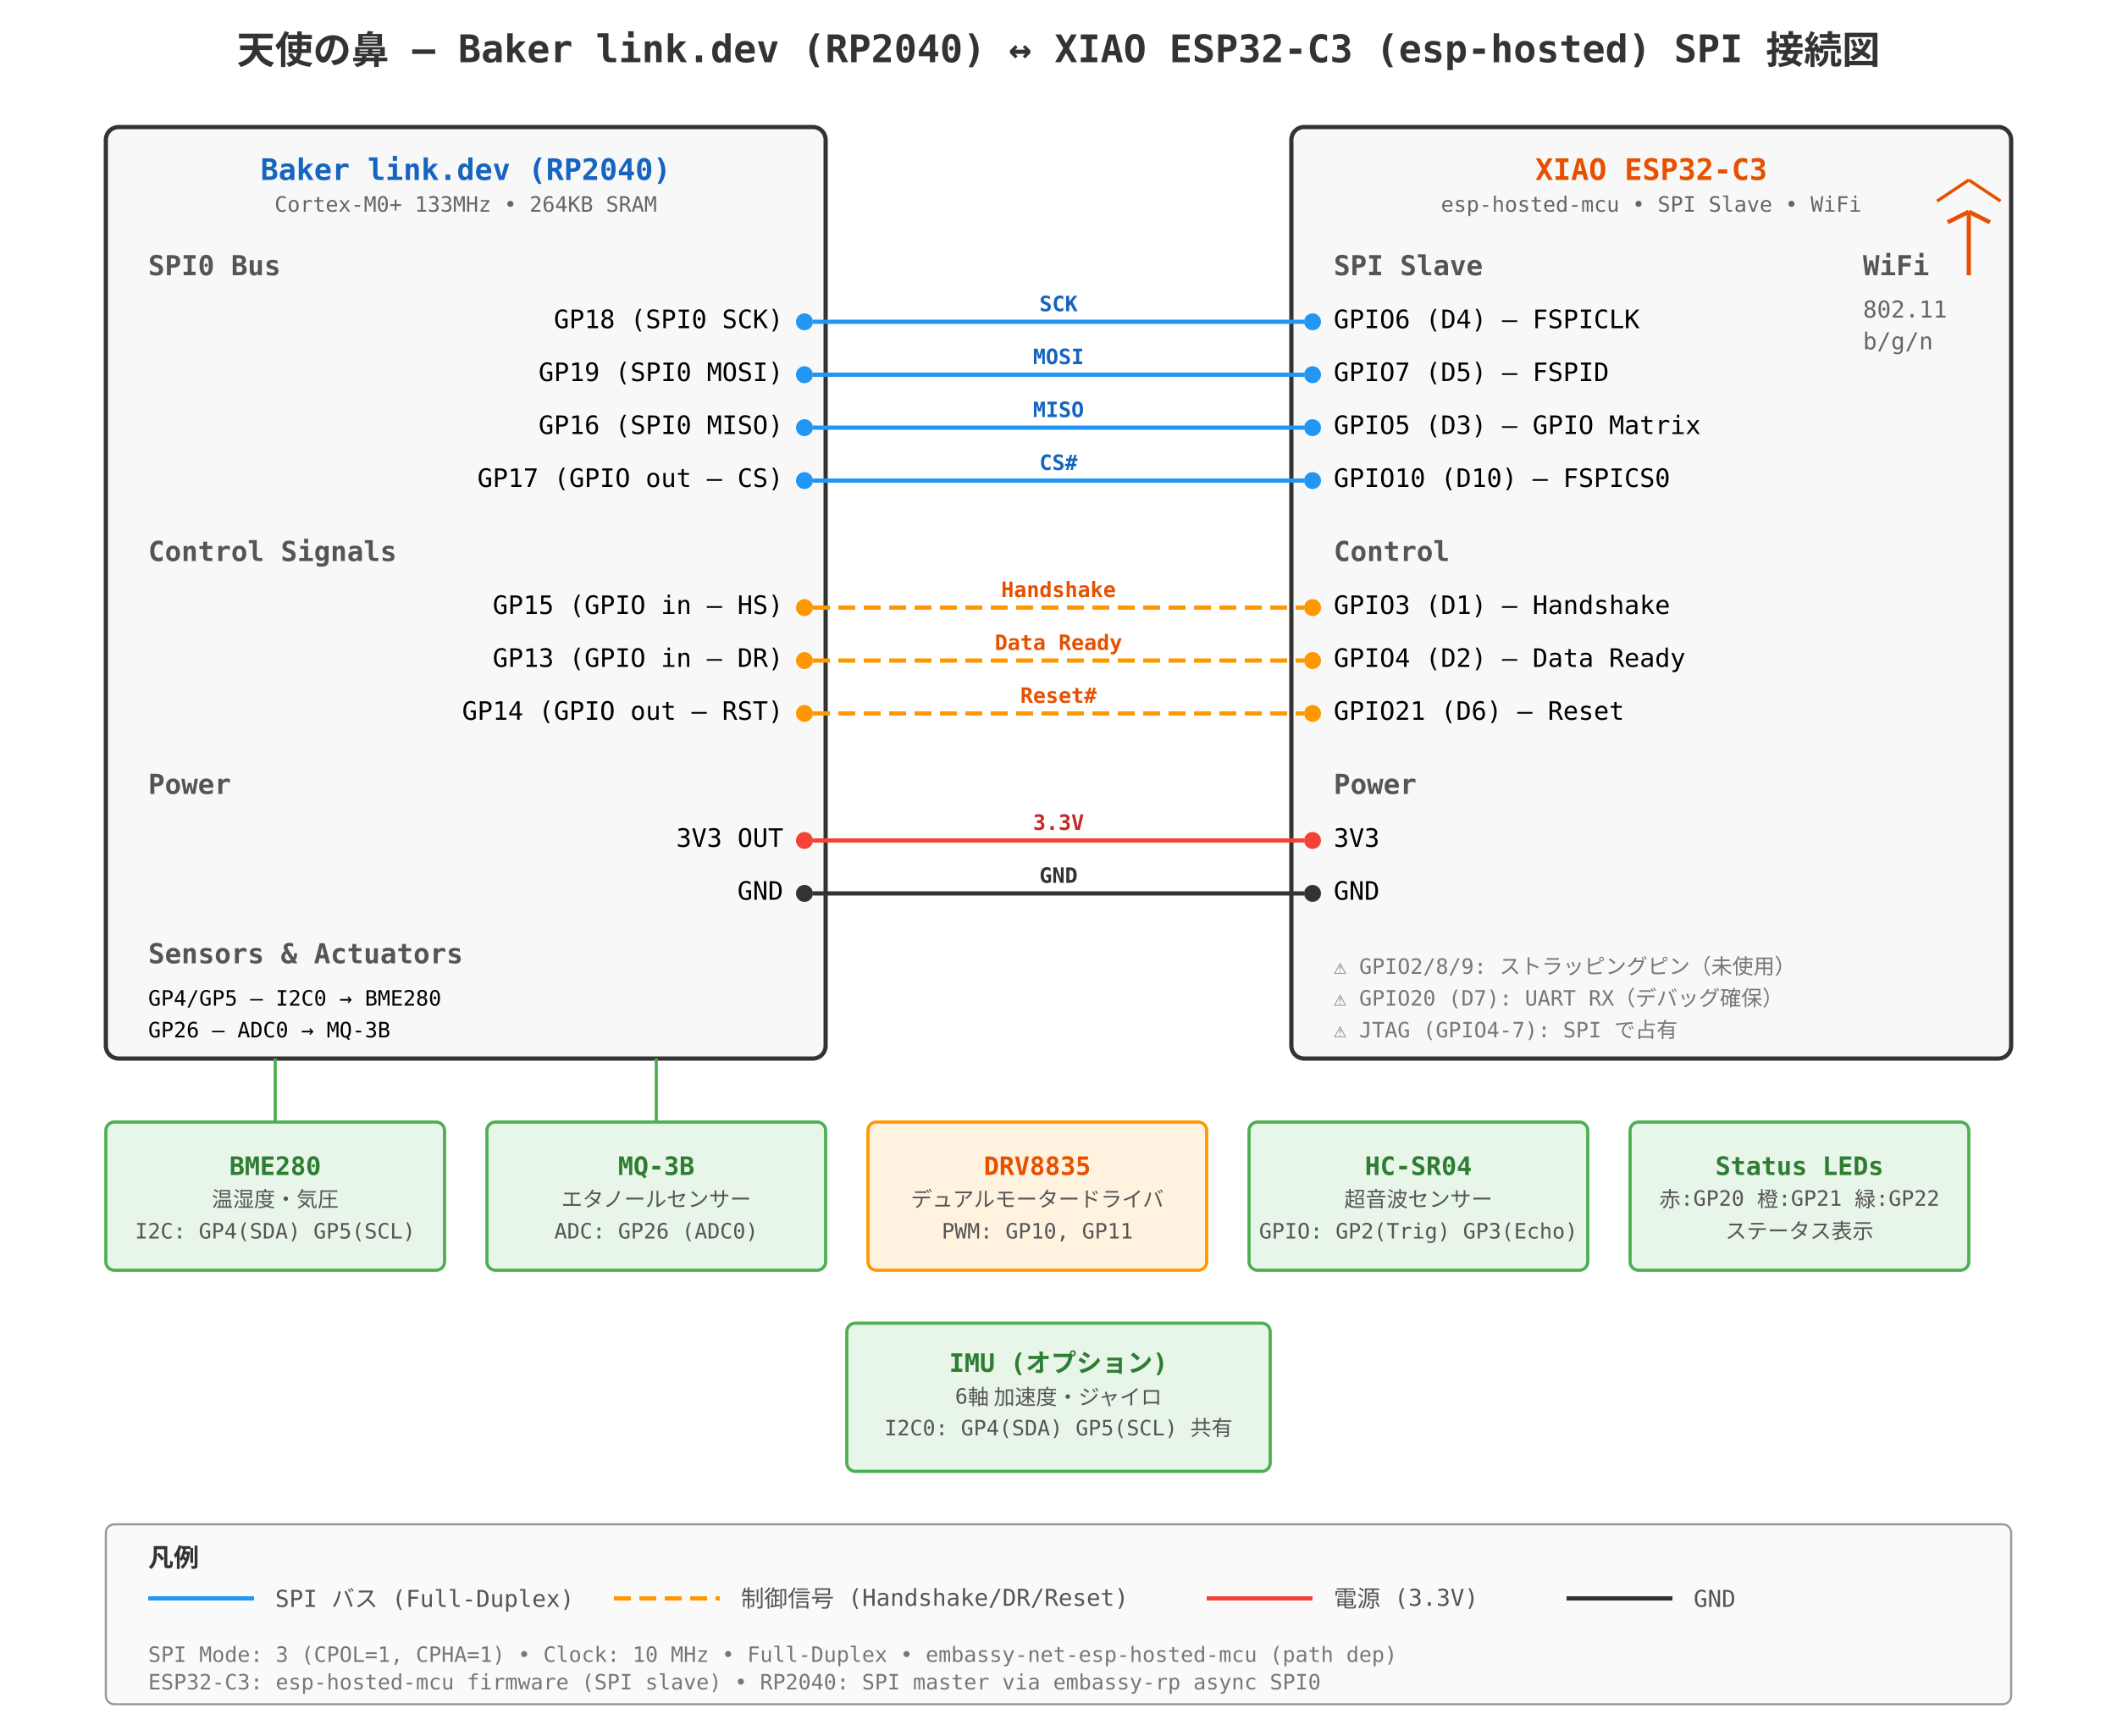
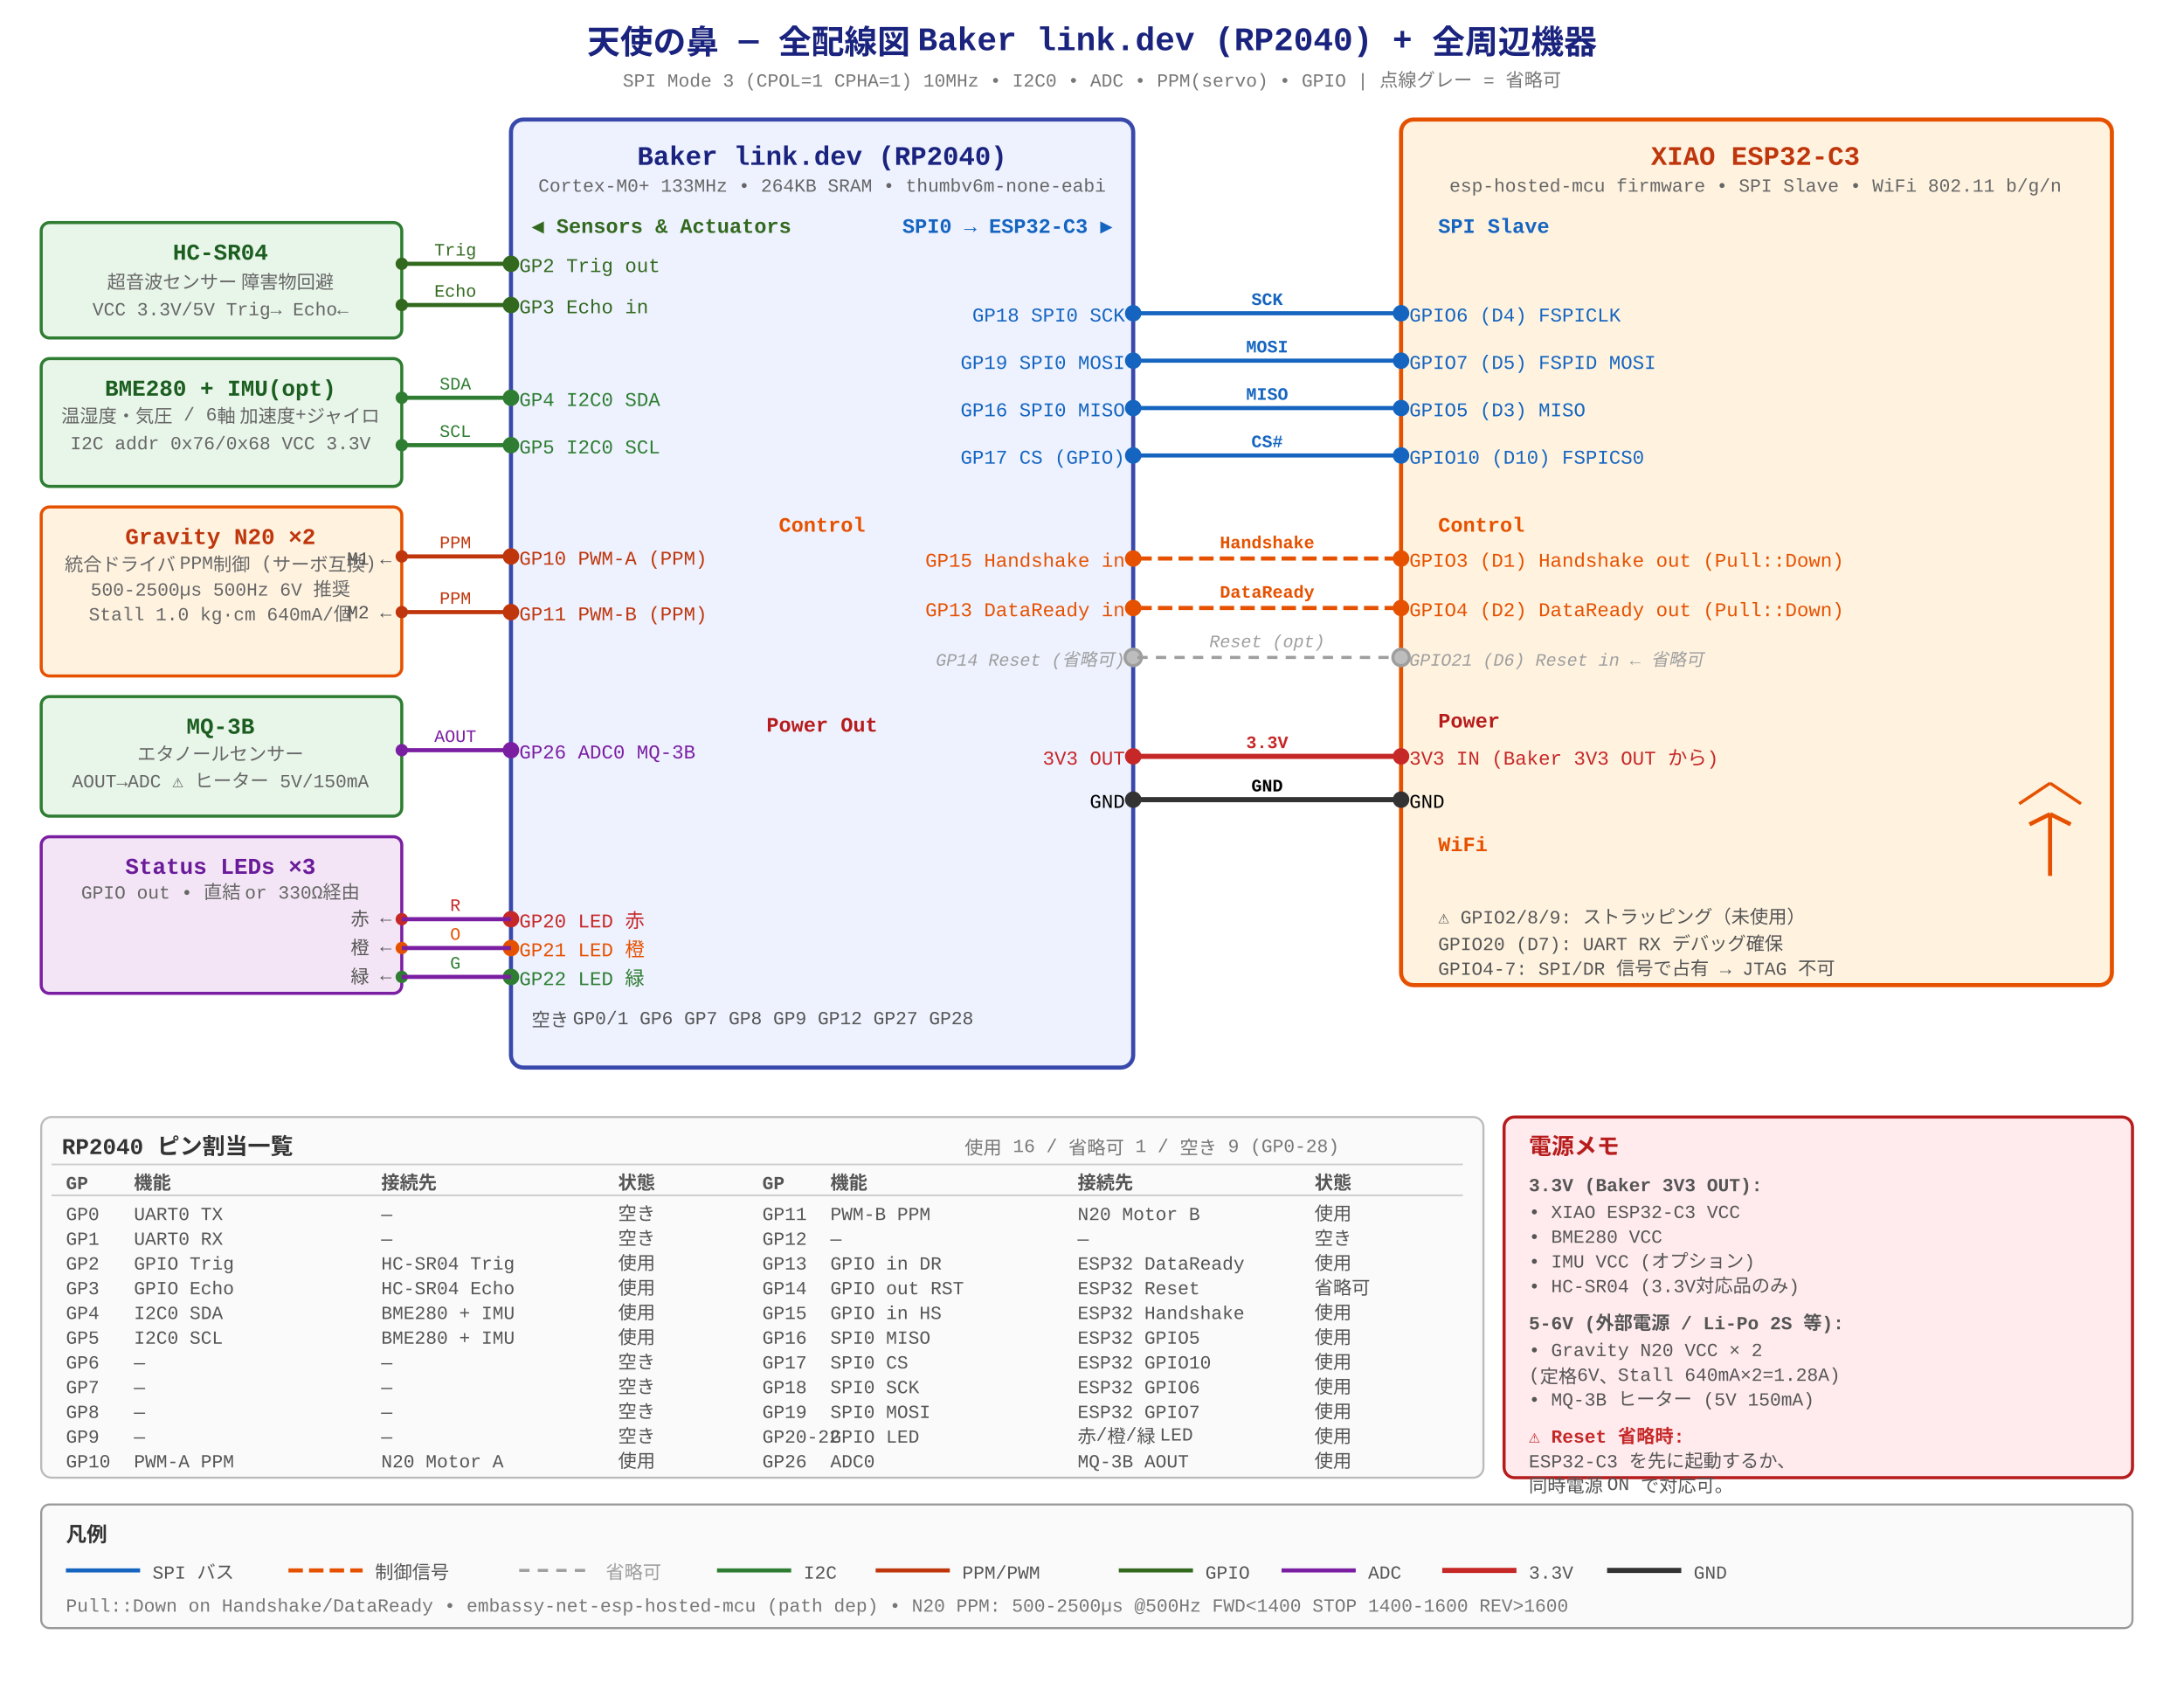
- <svg xmlns="http://www.w3.org/2000/svg" viewBox="0 0 1000 820" font-family="monospace" font-size="12">
+ <svg xmlns="http://www.w3.org/2000/svg" viewBox="0 0 1060 820" font-family="'Courier New', monospace" font-size="11">
  <defs>
-     <marker id="arrowhead" markerWidth="8" markerHeight="6" refX="8" refY="3" orient="auto">
-       <polygon points="0 0, 8 3, 0 6" fill="#333" />
-     </marker>
    <style>
-       .chip-box { fill: #f8f8f8; stroke: #333; stroke-width: 2; rx: 6; }
-       .chip-label { font-size: 14px; font-weight: bold; text-anchor: middle; }
-       .pin-label { font-size: 11px; }
-       .pin-left { text-anchor: end; }
-       .pin-right { text-anchor: start; }
-       .signal-line { stroke-width: 2; fill: none; }
-       .spi-line { stroke: #2196F3; }
-       .ctrl-line { stroke: #FF9800; }
-       .power-line { stroke: #F44336; }
-       .gnd-line { stroke: #333; }
-       .sensor-box { fill: #E8F5E9; stroke: #4CAF50; stroke-width: 1.5; rx: 4; }
-       .motor-box { fill: #FFF3E0; stroke: #FF9800; stroke-width: 1.5; rx: 4; }
-       .legend-box { fill: #FAFAFA; stroke: #999; stroke-width: 1; rx: 4; }
-       .section-title { font-size: 13px; font-weight: bold; fill: #555; }
-       .note-text { font-size: 10px; fill: #777; }
+       .rp-box  { fill:#EEF2FF; stroke:#3949AB; stroke-width:2; }
+       .esp-box { fill:#FFF3E0; stroke:#E65100; stroke-width:2; }
+       .sen-box { fill:#E8F5E9; stroke:#2E7D32; stroke-width:1.5; }
+       .mot-box { fill:#FFF3E0; stroke:#E65100; stroke-width:1.5; }
+       .led-box { fill:#F3E5F5; stroke:#7B1FA2; stroke-width:1.5; }
+       .leg-box { fill:#FAFAFA; stroke:#999;    stroke-width:1; }
+       .tbl-box { fill:#FAFAFA; stroke:#BBB;    stroke-width:1; }
+       .pwr-box { fill:#FFEBEE; stroke:#B71C1C; stroke-width:1.5; }
+ 
+       .spi-line  { stroke:#1565C0; stroke-width:2;   fill:none; }
+       .ctrl-line { stroke:#E65100; stroke-width:2;   fill:none; stroke-dasharray:7,3; }
+       .opt-line  { stroke:#9E9E9E; stroke-width:1.5; fill:none; stroke-dasharray:5,4; }
+       .i2c-line  { stroke:#2E7D32; stroke-width:2;   fill:none; }
+       .adc-line  { stroke:#7B1FA2; stroke-width:2;   fill:none; }
+       .pwm-line  { stroke:#BF360C; stroke-width:2;   fill:none; }
+       .gpio-line { stroke:#33691E; stroke-width:2;   fill:none; }
+       .led-line  { stroke:#7B1FA2; stroke-width:2;   fill:none; }
+       .pwr-line  { stroke:#C62828; stroke-width:2.5; fill:none; }
+       .gnd-line  { stroke:#333;   stroke-width:2.5;  fill:none; }
+ 
+       .chip-lbl { font-size:13px; font-weight:bold; text-anchor:middle; }
+       .sub-lbl  { font-size:9px;  text-anchor:middle; fill:#666; }
+       .sec-lbl  { font-size:10px; font-weight:bold; }
+       .pin-r    { font-size:9.5px; text-anchor:end; }
+       .pin-l    { font-size:9.5px; text-anchor:start; }
+       .sig-lbl  { font-size:8.5px; text-anchor:middle; }
+       .opt-lbl  { fill:#9E9E9E; font-size:8.5px; font-style:italic; }
+       .note     { fill:#555; font-size:9px; }
+       .warn-lbl { fill:#C62828; font-size:9px; font-weight:bold; }
    </style>
  </defs>
-   <text x="500" y="30" text-anchor="middle" font-size="18" font-weight="bold" fill="#333">
-     天使の鼻 — Baker link.dev (RP2040) ↔ XIAO ESP32-C3 (esp-hosted) SPI 接続図
+   <text x="530" y="26" text-anchor="middle" font-size="16" font-weight="bold" fill="#1A237E">
+     天使の鼻 — 全配線図  Baker link.dev (RP2040) + 全周辺機器
  </text>
-   <rect class="chip-box" x="50" y="60" width="340" height="440" />
-   <text class="chip-label" x="220" y="85" fill="#1565C0">Baker link.dev (RP2040)</text>
-   <text x="220" y="100" text-anchor="middle" font-size="10" fill="#666">Cortex-M0+ 133MHz • 264KB SRAM</text>
-   <text class="section-title" x="70" y="130">SPI0 Bus</text>
-   <text class="pin-left" x="370" y="155">GP18 (SPI0 SCK)</text>
-   <circle cx="380" cy="152" r="4" fill="#2196F3" />
-   <text class="pin-left" x="370" y="180">GP19 (SPI0 MOSI)</text>
-   <circle cx="380" cy="177" r="4" fill="#2196F3" />
-   <text class="pin-left" x="370" y="205">GP16 (SPI0 MISO)</text>
-   <circle cx="380" cy="202" r="4" fill="#2196F3" />
-   <text class="pin-left" x="370" y="230">GP17 (GPIO out — CS)</text>
-   <circle cx="380" cy="227" r="4" fill="#2196F3" />
-   <text class="section-title" x="70" y="265">Control Signals</text>
-   <text class="pin-left" x="370" y="290">GP15 (GPIO in — HS)</text>
-   <circle cx="380" cy="287" r="4" fill="#FF9800" />
-   <text class="pin-left" x="370" y="315">GP13 (GPIO in — DR)</text>
-   <circle cx="380" cy="312" r="4" fill="#FF9800" />
-   <text class="pin-left" x="370" y="340">GP14 (GPIO out — RST)</text>
-   <circle cx="380" cy="337" r="4" fill="#FF9800" />
-   <text class="section-title" x="70" y="375">Power</text>
-   <text class="pin-left" x="370" y="400">3V3 OUT</text>
-   <circle cx="380" cy="397" r="4" fill="#F44336" />
-   <text class="pin-left" x="370" y="425">GND</text>
-   <circle cx="380" cy="422" r="4" fill="#333" />
-   <text class="section-title" x="70" y="455">Sensors &amp; Actuators</text>
-   <text class="pin-right" x="70" y="475" font-size="10">GP4/GP5 — I2C0 → BME280</text>
-   <text class="pin-right" x="70" y="490" font-size="10">GP26 — ADC0 → MQ-3B</text>
-   <rect class="chip-box" x="610" y="60" width="340" height="440" />
-   <text class="chip-label" x="780" y="85" fill="#E65100">XIAO ESP32-C3</text>
-   <text x="780" y="100" text-anchor="middle" font-size="10" fill="#666">esp-hosted-mcu • SPI Slave • WiFi</text>
-   <text class="section-title" x="630" y="130">SPI Slave</text>
-   <text class="pin-right" x="630" y="155">GPIO6 (D4) — FSPICLK</text>
-   <circle cx="620" cy="152" r="4" fill="#2196F3" />
-   <text class="pin-right" x="630" y="180">GPIO7 (D5) — FSPID</text>
-   <circle cx="620" cy="177" r="4" fill="#2196F3" />
-   <text class="pin-right" x="630" y="205">GPIO5 (D3) — GPIO Matrix</text>
-   <circle cx="620" cy="202" r="4" fill="#2196F3" />
-   <text class="pin-right" x="630" y="230">GPIO10 (D10) — FSPICS0</text>
-   <circle cx="620" cy="227" r="4" fill="#2196F3" />
-   <text class="section-title" x="630" y="265">Control</text>
-   <text class="pin-right" x="630" y="290">GPIO3 (D1) — Handshake</text>
-   <circle cx="620" cy="287" r="4" fill="#FF9800" />
-   <text class="pin-right" x="630" y="315">GPIO4 (D2) — Data Ready</text>
-   <circle cx="620" cy="312" r="4" fill="#FF9800" />
-   <text class="pin-right" x="630" y="340">GPIO21 (D6) — Reset</text>
-   <circle cx="620" cy="337" r="4" fill="#FF9800" />
-   <text class="section-title" x="630" y="375">Power</text>
-   <text class="pin-right" x="630" y="400">3V3</text>
-   <circle cx="620" cy="397" r="4" fill="#F44336" />
-   <text class="pin-right" x="630" y="425">GND</text>
-   <circle cx="620" cy="422" r="4" fill="#333" />
-   <text class="section-title" x="880" y="130">WiFi</text>
-   <text x="880" y="150" font-size="11" fill="#666">802.11</text>
-   <text x="880" y="165" font-size="11" fill="#666">b/g/n</text>
-   <line x1="930" y1="130" x2="930" y2="100" stroke="#E65100" stroke-width="2" />
-   <line x1="920" y1="105" x2="930" y2="100" stroke="#E65100" stroke-width="2" />
-   <line x1="940" y1="105" x2="930" y2="100" stroke="#E65100" stroke-width="2" />
-   <line x1="915" y1="95" x2="930" y2="85" stroke="#E65100" stroke-width="1.5" />
-   <line x1="945" y1="95" x2="930" y2="85" stroke="#E65100" stroke-width="1.5" />
-   <text class="note-text" x="630" y="460">⚠ GPIO2/8/9: ストラッピングピン（未使用）</text>
-   <text class="note-text" x="630" y="475">⚠ GPIO20 (D7): UART RX（デバッグ確保）</text>
-   <text class="note-text" x="630" y="490">⚠ JTAG (GPIO4-7): SPI で占有</text>
-   <line class="signal-line spi-line" x1="384" y1="152" x2="616" y2="152" />
-   <text x="500" y="147" text-anchor="middle" font-size="10" fill="#1565C0" font-weight="bold">SCK</text>
-   <line class="signal-line spi-line" x1="384" y1="177" x2="616" y2="177" />
-   <text x="500" y="172" text-anchor="middle" font-size="10" fill="#1565C0" font-weight="bold">MOSI</text>
-   <line class="signal-line spi-line" x1="384" y1="202" x2="616" y2="202" />
-   <text x="500" y="197" text-anchor="middle" font-size="10" fill="#1565C0" font-weight="bold">MISO</text>
-   <line class="signal-line spi-line" x1="384" y1="227" x2="616" y2="227" />
-   <text x="500" y="222" text-anchor="middle" font-size="10" fill="#1565C0" font-weight="bold">CS#</text>
-   <line class="signal-line ctrl-line" x1="384" y1="287" x2="616" y2="287" stroke-dasharray="8,4" />
-   <text x="500" y="282" text-anchor="middle" font-size="10" fill="#E65100" font-weight="bold">Handshake</text>
-   <line class="signal-line ctrl-line" x1="384" y1="312" x2="616" y2="312" stroke-dasharray="8,4" />
-   <text x="500" y="307" text-anchor="middle" font-size="10" fill="#E65100" font-weight="bold">Data Ready</text>
-   <line class="signal-line ctrl-line" x1="384" y1="337" x2="616" y2="337" stroke-dasharray="8,4" />
-   <text x="500" y="332" text-anchor="middle" font-size="10" fill="#E65100" font-weight="bold">Reset#</text>
-   <line class="signal-line power-line" x1="384" y1="397" x2="616" y2="397" stroke-width="3" />
-   <text x="500" y="392" text-anchor="middle" font-size="10" fill="#C62828" font-weight="bold">3.3V</text>
-   <line class="signal-line gnd-line" x1="384" y1="422" x2="616" y2="422" stroke-width="3" />
-   <text x="500" y="417" text-anchor="middle" font-size="10" fill="#333" font-weight="bold">GND</text>
-   <rect class="sensor-box" x="50" y="530" width="160" height="70" />
-   <text x="130" y="555" text-anchor="middle" font-size="12" font-weight="bold" fill="#2E7D32">BME280</text>
-   <text x="130" y="570" text-anchor="middle" font-size="10" fill="#555">温湿度・気圧</text>
-   <text x="130" y="585" text-anchor="middle" font-size="10" fill="#555">I2C: GP4(SDA) GP5(SCL)</text>
-   <rect class="sensor-box" x="230" y="530" width="160" height="70" />
-   <text x="310" y="555" text-anchor="middle" font-size="12" font-weight="bold" fill="#2E7D32">MQ-3B</text>
-   <text x="310" y="570" text-anchor="middle" font-size="10" fill="#555">エタノールセンサー</text>
-   <text x="310" y="585" text-anchor="middle" font-size="10" fill="#555">ADC: GP26 (ADC0)</text>
-   <rect class="motor-box" x="410" y="530" width="160" height="70" />
-   <text x="490" y="555" text-anchor="middle" font-size="12" font-weight="bold" fill="#E65100">DRV8835</text>
-   <text x="490" y="570" text-anchor="middle" font-size="10" fill="#555">デュアルモータードライバ</text>
-   <text x="490" y="585" text-anchor="middle" font-size="10" fill="#555">PWM: GP10, GP11</text>
-   <rect class="sensor-box" x="590" y="530" width="160" height="70" />
-   <text x="670" y="555" text-anchor="middle" font-size="12" font-weight="bold" fill="#2E7D32">HC-SR04</text>
-   <text x="670" y="570" text-anchor="middle" font-size="10" fill="#555">超音波センサー</text>
-   <text x="670" y="585" text-anchor="middle" font-size="10" fill="#555">GPIO: GP2(Trig) GP3(Echo)</text>
-   <rect class="sensor-box" x="770" y="530" width="160" height="70" />
-   <text x="850" y="555" text-anchor="middle" font-size="12" font-weight="bold" fill="#2E7D32">Status LEDs</text>
-   <text x="850" y="570" text-anchor="middle" font-size="10" fill="#555">赤:GP20 橙:GP21 緑:GP22</text>
-   <text x="850" y="585" text-anchor="middle" font-size="10" fill="#555">ステータス表示</text>
-   <line x1="130" y1="500" x2="130" y2="530" stroke="#4CAF50" stroke-width="1.5" />
-   <line x1="310" y1="500" x2="310" y2="530" stroke="#4CAF50" stroke-width="1.5" />
-   <rect class="sensor-box" x="400" y="625" width="200" height="70" />
-   <text x="500" y="648" text-anchor="middle" font-size="12" font-weight="bold" fill="#2E7D32">IMU (オプション)</text>
-   <text x="500" y="663" text-anchor="middle" font-size="10" fill="#555">6軸 加速度・ジャイロ</text>
-   <text x="500" y="678" text-anchor="middle" font-size="10" fill="#555">I2C0: GP4(SDA) GP5(SCL) 共有</text>
-   <rect class="legend-box" x="50" y="720" width="900" height="85" />
-   <text x="70" y="740" font-size="12" font-weight="bold" fill="#333">凡例</text>
-   <line x1="70" y1="755" x2="120" y2="755" class="signal-line spi-line" />
-   <text x="130" y="759" font-size="11" fill="#555">SPI バス (Full-Duplex)</text>
-   <line x1="290" y1="755" x2="340" y2="755" class="signal-line ctrl-line" stroke-dasharray="8,4" />
-   <text x="350" y="759" font-size="11" fill="#555">制御信号 (Handshake/DR/Reset)</text>
-   <line x1="570" y1="755" x2="620" y2="755" class="signal-line power-line" stroke-width="3" />
-   <text x="630" y="759" font-size="11" fill="#555">電源 (3.3V)</text>
-   <line x1="740" y1="755" x2="790" y2="755" class="signal-line gnd-line" stroke-width="3" />
-   <text x="800" y="759" font-size="11" fill="#555">GND</text>
-   <text x="70" y="785" font-size="10" fill="#777">
-     SPI Mode: 3 (CPOL=1, CPHA=1) • Clock: 10 MHz • Full-Duplex • embassy-net-esp-hosted-mcu (path dep)
+   <text x="530" y="42" text-anchor="middle" font-size="9" fill="#777">
+     SPI Mode 3 (CPOL=1 CPHA=1) 10MHz • I2C0 • ADC • PPM(servo) • GPIO  |  点線グレー = 省略可
  </text>
-   <text x="70" y="798" font-size="10" fill="#777">
-     ESP32-C3: esp-hosted-mcu firmware (SPI slave) • RP2040: SPI master via embassy-rp async SPI0
+   <rect class="sen-box" x="20" y="108" width="175" height="56" rx="4" />
+   <text x="107" y="126" text-anchor="middle" font-size="11" font-weight="bold" fill="#1B5E20">HC-SR04</text>
+   <text x="107" y="140" class="sub-lbl">超音波センサー  障害物回避</text>
+   <text x="107" y="153" class="sub-lbl">VCC 3.3V/5V  Trig→ Echo←</text>
+   <circle cx="195" cy="128" r="3" fill="#33691E" />
+   <circle cx="195" cy="148" r="3" fill="#33691E" />
+   <rect class="sen-box" x="20" y="174" width="175" height="62" rx="4" />
+   <text x="107" y="192" text-anchor="middle" font-size="11" font-weight="bold" fill="#1B5E20">BME280 + IMU(opt)</text>
+   <text x="107" y="205" class="sub-lbl">温湿度・気圧 / 6軸 加速度+ジャイロ</text>
+   <text x="107" y="218" class="sub-lbl">I2C addr 0x76/0x68  VCC 3.3V</text>
+   <circle cx="195" cy="193" r="3" fill="#2E7D32" />
+   <circle cx="195" cy="216" r="3" fill="#2E7D32" />
+   <rect class="mot-box" x="20" y="246" width="175" height="82" rx="4" />
+   <text x="107" y="264" text-anchor="middle" font-size="11" font-weight="bold" fill="#BF360C">Gravity N20 ×2</text>
+   <text x="107" y="277" class="sub-lbl">統合ドライバ  PPM制御 (サーボ互換)</text>
+   <text x="107" y="289" class="sub-lbl">500-2500µs  500Hz  6V 推奨</text>
+   <text x="107" y="301" class="sub-lbl">Stall 1.0 kg·cm  640mA/個</text>
+   <text x="190" y="274" class="note" text-anchor="end">M1 ←</text>
+   <circle cx="195" cy="270" r="3" fill="#BF360C" />
+   <text x="190" y="300" class="note" text-anchor="end">M2 ←</text>
+   <circle cx="195" cy="297" r="3" fill="#BF360C" />
+   <rect class="sen-box" x="20" y="338" width="175" height="58" rx="4" />
+   <text x="107" y="356" text-anchor="middle" font-size="11" font-weight="bold" fill="#1B5E20">MQ-3B</text>
+   <text x="107" y="369" class="sub-lbl">エタノールセンサー</text>
+   <text x="107" y="382" class="sub-lbl">AOUT→ADC  ⚠ ヒーター 5V/150mA</text>
+   <circle cx="195" cy="364" r="3" fill="#7B1FA2" />
+   <rect class="led-box" x="20" y="406" width="175" height="76" rx="4" />
+   <text x="107" y="424" text-anchor="middle" font-size="11" font-weight="bold" fill="#6A1B9A">Status LEDs ×3</text>
+   <text x="107" y="436" class="sub-lbl">GPIO out • 直結 or 330Ω経由</text>
+   <text x="190" y="449" class="note" text-anchor="end" fill="#C62828">赤 ←</text>
+   <circle cx="195" cy="446" r="3" fill="#C62828" />
+   <text x="190" y="463" class="note" text-anchor="end" fill="#E65100">橙 ←</text>
+   <circle cx="195" cy="460" r="3" fill="#E65100" />
+   <text x="190" y="477" class="note" text-anchor="end" fill="#2E7D32">緑 ←</text>
+   <circle cx="195" cy="474" r="3" fill="#2E7D32" />
+   <rect class="rp-box" x="248" y="58" width="302" height="460" rx="6" />
+   <text class="chip-lbl" x="399" y="80" fill="#1A237E">Baker link.dev (RP2040)</text>
+   <text x="399" y="93" class="sub-lbl">Cortex-M0+ 133MHz • 264KB SRAM • thumbv6m-none-eabi</text>
+   <text x="258" y="113" class="sec-lbl" fill="#33691E">◀ Sensors &amp; Actuators</text>
+   <circle cx="248" cy="128" r="4" fill="#33691E" />
+   <text x="252" y="132" class="pin-l" fill="#33691E">GP2  Trig out</text>
+   <circle cx="248" cy="148" r="4" fill="#33691E" />
+   <text x="252" y="152" class="pin-l" fill="#33691E">GP3  Echo in</text>
+   <circle cx="248" cy="193" r="4" fill="#2E7D32" />
+   <text x="252" y="197" class="pin-l" fill="#2E7D32">GP4  I2C0 SDA</text>
+   <circle cx="248" cy="216" r="4" fill="#2E7D32" />
+   <text x="252" y="220" class="pin-l" fill="#2E7D32">GP5  I2C0 SCL</text>
+   <circle cx="248" cy="270" r="4" fill="#BF360C" />
+   <text x="252" y="274" class="pin-l" fill="#BF360C">GP10 PWM-A (PPM)</text>
+   <circle cx="248" cy="297" r="4" fill="#BF360C" />
+   <text x="252" y="301" class="pin-l" fill="#BF360C">GP11 PWM-B (PPM)</text>
+   <circle cx="248" cy="364" r="4" fill="#7B1FA2" />
+   <text x="252" y="368" class="pin-l" fill="#7B1FA2">GP26 ADC0 MQ-3B</text>
+   <circle cx="248" cy="446" r="4" fill="#C62828" />
+   <text x="252" y="450" class="pin-l" fill="#C62828">GP20 LED 赤</text>
+   <circle cx="248" cy="460" r="4" fill="#E65100" />
+   <text x="252" y="464" class="pin-l" fill="#E65100">GP21 LED 橙</text>
+   <circle cx="248" cy="474" r="4" fill="#2E7D32" />
+   <text x="252" y="478" class="pin-l" fill="#2E7D32">GP22 LED 緑</text>
+   <text x="258" y="498" class="note">空き GP0/1 GP6 GP7 GP8 GP9 GP12 GP27 GP28</text>
+   <text x="540" y="113" class="sec-lbl" fill="#1565C0" text-anchor="end">SPI0 → ESP32-C3 ▶</text>
+   <circle cx="550" cy="152" r="4" fill="#1565C0" />
+   <text x="546" y="156" class="pin-r" fill="#1565C0">GP18 SPI0 SCK</text>
+   <circle cx="550" cy="175" r="4" fill="#1565C0" />
+   <text x="546" y="179" class="pin-r" fill="#1565C0">GP19 SPI0 MOSI</text>
+   <circle cx="550" cy="198" r="4" fill="#1565C0" />
+   <text x="546" y="202" class="pin-r" fill="#1565C0">GP16 SPI0 MISO</text>
+   <circle cx="550" cy="221" r="4" fill="#1565C0" />
+   <text x="546" y="225" class="pin-r" fill="#1565C0">GP17 CS (GPIO)</text>
+   <text x="399" y="258" class="sec-lbl" fill="#E65100" text-anchor="middle">Control</text>
+   <circle cx="550" cy="271" r="4" fill="#E65100" />
+   <text x="546" y="275" class="pin-r" fill="#E65100">GP15 Handshake in</text>
+   <circle cx="550" cy="295" r="4" fill="#E65100" />
+   <text x="546" y="299" class="pin-r" fill="#E65100">GP13 DataReady in</text>
+   <circle cx="550" cy="319" r="4" fill="#BDBDBD" stroke="#9E9E9E" stroke-width="1.5" />
+   <text x="546" y="323" class="pin-r opt-lbl">GP14 Reset (省略可)</text>
+   <text x="399" y="355" class="sec-lbl" fill="#B71C1C" text-anchor="middle">Power Out</text>
+   <circle cx="550" cy="367" r="4" fill="#C62828" />
+   <text x="546" y="371" class="pin-r" fill="#C62828">3V3 OUT</text>
+   <circle cx="550" cy="388" r="4" fill="#333" />
+   <text x="546" y="392" class="pin-r">GND</text>
+   <rect class="esp-box" x="680" y="58" width="345" height="420" rx="6" />
+   <text class="chip-lbl" x="852" y="80" fill="#BF360C">XIAO ESP32-C3</text>
+   <text x="852" y="93" class="sub-lbl">esp-hosted-mcu firmware • SPI Slave • WiFi 802.11 b/g/n</text>
+   <text x="698" y="113" class="sec-lbl" fill="#1565C0">SPI Slave</text>
+   <circle cx="680" cy="152" r="4" fill="#1565C0" />
+   <text x="684" y="156" class="pin-l" fill="#1565C0">GPIO6  (D4) FSPICLK</text>
+   <circle cx="680" cy="175" r="4" fill="#1565C0" />
+   <text x="684" y="179" class="pin-l" fill="#1565C0">GPIO7  (D5) FSPID  MOSI</text>
+   <circle cx="680" cy="198" r="4" fill="#1565C0" />
+   <text x="684" y="202" class="pin-l" fill="#1565C0">GPIO5  (D3) MISO</text>
+   <circle cx="680" cy="221" r="4" fill="#1565C0" />
+   <text x="684" y="225" class="pin-l" fill="#1565C0">GPIO10 (D10) FSPICS0</text>
+   <text x="698" y="258" class="sec-lbl" fill="#E65100">Control</text>
+   <circle cx="680" cy="271" r="4" fill="#E65100" />
+   <text x="684" y="275" class="pin-l" fill="#E65100">GPIO3  (D1) Handshake out (Pull::Down)</text>
+   <circle cx="680" cy="295" r="4" fill="#E65100" />
+   <text x="684" y="299" class="pin-l" fill="#E65100">GPIO4  (D2) DataReady  out (Pull::Down)</text>
+   <circle cx="680" cy="319" r="4" fill="#BDBDBD" stroke="#9E9E9E" stroke-width="1.5" />
+   <text x="684" y="323" class="pin-l opt-lbl">GPIO21 (D6) Reset in  ← 省略可</text>
+   <text x="698" y="353" class="sec-lbl" fill="#B71C1C">Power</text>
+   <circle cx="680" cy="367" r="4" fill="#C62828" />
+   <text x="684" y="371" class="pin-l" fill="#C62828">3V3 IN  (Baker 3V3 OUT から)</text>
+   <circle cx="680" cy="388" r="4" fill="#333" />
+   <text x="684" y="392" class="pin-l">GND</text>
+   <text x="698" y="413" class="sec-lbl" fill="#E65100">WiFi</text>
+   <line x1="995" y1="425" x2="995" y2="395" stroke="#E65100" stroke-width="2" />
+   <line x1="985" y1="400" x2="995" y2="395" stroke="#E65100" stroke-width="2" />
+   <line x1="1005" y1="400" x2="995" y2="395" stroke="#E65100" stroke-width="2" />
+   <line x1="980" y1="390" x2="995" y2="380" stroke="#E65100" stroke-width="1.5" />
+   <line x1="1010" y1="390" x2="995" y2="380" stroke="#E65100" stroke-width="1.5" />
+   <text x="698" y="448" class="note" fill="#E65100">⚠ GPIO2/8/9: ストラッピング（未使用）</text>
+   <text x="698" y="461" class="note">GPIO20 (D7): UART RX デバッグ確保</text>
+   <text x="698" y="473" class="note">GPIO4-7: SPI/DR 信号で占有 → JTAG 不可</text>
+   <line class="gpio-line" x1="195" y1="128" x2="248" y2="128" />
+   <text x="221" y="124" class="sig-lbl" fill="#33691E">Trig</text>
+   <line class="gpio-line" x1="195" y1="148" x2="248" y2="148" />
+   <text x="221" y="144" class="sig-lbl" fill="#33691E">Echo</text>
+   <line class="i2c-line" x1="195" y1="193" x2="248" y2="193" />
+   <text x="221" y="189" class="sig-lbl" fill="#2E7D32">SDA</text>
+   <line class="i2c-line" x1="195" y1="216" x2="248" y2="216" />
+   <text x="221" y="212" class="sig-lbl" fill="#2E7D32">SCL</text>
+   <line class="pwm-line" x1="195" y1="270" x2="248" y2="270" />
+   <text x="221" y="266" class="sig-lbl" fill="#BF360C">PPM</text>
+   <line class="pwm-line" x1="195" y1="297" x2="248" y2="297" />
+   <text x="221" y="293" class="sig-lbl" fill="#BF360C">PPM</text>
+   <line class="adc-line" x1="195" y1="364" x2="248" y2="364" />
+   <text x="221" y="360" class="sig-lbl" fill="#7B1FA2">AOUT</text>
+   <line class="led-line" x1="195" y1="446" x2="248" y2="446" />
+   <text x="221" y="442" class="sig-lbl" fill="#C62828">R</text>
+   <line class="led-line" x1="195" y1="460" x2="248" y2="460" />
+   <text x="221" y="456" class="sig-lbl" fill="#E65100">O</text>
+   <line class="led-line" x1="195" y1="474" x2="248" y2="474" />
+   <text x="221" y="470" class="sig-lbl" fill="#2E7D32">G</text>
+   <line class="spi-line" x1="552" y1="152" x2="678" y2="152" />
+   <text x="615" y="148" class="sig-lbl" fill="#1565C0" font-weight="bold">SCK</text>
+   <line class="spi-line" x1="552" y1="175" x2="678" y2="175" />
+   <text x="615" y="171" class="sig-lbl" fill="#1565C0" font-weight="bold">MOSI</text>
+   <line class="spi-line" x1="552" y1="198" x2="678" y2="198" />
+   <text x="615" y="194" class="sig-lbl" fill="#1565C0" font-weight="bold">MISO</text>
+   <line class="spi-line" x1="552" y1="221" x2="678" y2="221" />
+   <text x="615" y="217" class="sig-lbl" fill="#1565C0" font-weight="bold">CS#</text>
+   <line class="ctrl-line" x1="552" y1="271" x2="678" y2="271" />
+   <text x="615" y="266" class="sig-lbl" fill="#E65100" font-weight="bold">Handshake</text>
+   <line class="ctrl-line" x1="552" y1="295" x2="678" y2="295" />
+   <text x="615" y="290" class="sig-lbl" fill="#E65100" font-weight="bold">DataReady</text>
+   <line class="opt-line" x1="552" y1="319" x2="678" y2="319" />
+   <text x="615" y="314" class="sig-lbl opt-lbl">Reset (opt)</text>
+   <line class="pwr-line" x1="552" y1="367" x2="678" y2="367" />
+   <text x="615" y="363" class="sig-lbl" fill="#C62828" font-weight="bold">3.3V</text>
+   <line class="gnd-line" x1="552" y1="388" x2="678" y2="388" />
+   <text x="615" y="384" class="sig-lbl" font-weight="bold">GND</text>
+   <rect class="tbl-box" x="20" y="542" width="700" height="175" rx="5" />
+   <text x="30" y="560" font-size="11" font-weight="bold" fill="#333">RP2040 ピン割当一覧</text>
+   <text x="650" y="560" font-size="9" fill="#777" text-anchor="end">使用 16 / 省略可 1 / 空き 9  (GP0-28)</text>
+   <line x1="25" y1="565" x2="710" y2="565" stroke="#CCC" stroke-width="0.8" />
+   <text x="32" y="577" font-size="9" font-weight="bold" fill="#555">GP</text>
+   <text x="65" y="577" font-size="9" font-weight="bold" fill="#555">機能</text>
+   <text x="185" y="577" font-size="9" font-weight="bold" fill="#555">接続先</text>
+   <text x="300" y="577" font-size="9" font-weight="bold" fill="#555">状態</text>
+   <text x="370" y="577" font-size="9" font-weight="bold" fill="#555">GP</text>
+   <text x="403" y="577" font-size="9" font-weight="bold" fill="#555">機能</text>
+   <text x="523" y="577" font-size="9" font-weight="bold" fill="#555">接続先</text>
+   <text x="638" y="577" font-size="9" font-weight="bold" fill="#555">状態</text>
+   <line x1="25" y1="580" x2="710" y2="580" stroke="#CCC" stroke-width="0.8" />
+   <text x="32" y="592" class="note">GP0</text>
+   <text x="65" y="592" class="note">UART0 TX</text>
+   <text x="185" y="592" class="note">—</text>
+   <text x="300" y="592" class="note" fill="#2E7D32">空き</text>
+   <text x="32" y="604" class="note">GP1</text>
+   <text x="65" y="604" class="note">UART0 RX</text>
+   <text x="185" y="604" class="note">—</text>
+   <text x="300" y="604" class="note" fill="#2E7D32">空き</text>
+   <text x="32" y="616" class="note">GP2</text>
+   <text x="65" y="616" class="note">GPIO Trig</text>
+   <text x="185" y="616" class="note">HC-SR04 Trig</text>
+   <text x="300" y="616" class="note" fill="#1565C0">使用</text>
+   <text x="32" y="628" class="note">GP3</text>
+   <text x="65" y="628" class="note">GPIO Echo</text>
+   <text x="185" y="628" class="note">HC-SR04 Echo</text>
+   <text x="300" y="628" class="note" fill="#1565C0">使用</text>
+   <text x="32" y="640" class="note">GP4</text>
+   <text x="65" y="640" class="note">I2C0 SDA</text>
+   <text x="185" y="640" class="note">BME280 + IMU</text>
+   <text x="300" y="640" class="note" fill="#1565C0">使用</text>
+   <text x="32" y="652" class="note">GP5</text>
+   <text x="65" y="652" class="note">I2C0 SCL</text>
+   <text x="185" y="652" class="note">BME280 + IMU</text>
+   <text x="300" y="652" class="note" fill="#1565C0">使用</text>
+   <text x="32" y="664" class="note">GP6</text>
+   <text x="65" y="664" class="note">—</text>
+   <text x="185" y="664" class="note">—</text>
+   <text x="300" y="664" class="note" fill="#2E7D32">空き</text>
+   <text x="32" y="676" class="note">GP7</text>
+   <text x="65" y="676" class="note">—</text>
+   <text x="185" y="676" class="note">—</text>
+   <text x="300" y="676" class="note" fill="#2E7D32">空き</text>
+   <text x="32" y="688" class="note">GP8</text>
+   <text x="65" y="688" class="note">—</text>
+   <text x="185" y="688" class="note">—</text>
+   <text x="300" y="688" class="note" fill="#2E7D32">空き</text>
+   <text x="32" y="700" class="note">GP9</text>
+   <text x="65" y="700" class="note">—</text>
+   <text x="185" y="700" class="note">—</text>
+   <text x="300" y="700" class="note" fill="#2E7D32">空き</text>
+   <text x="32" y="712" class="note">GP10</text>
+   <text x="65" y="712" class="note">PWM-A PPM</text>
+   <text x="185" y="712" class="note">N20 Motor A</text>
+   <text x="300" y="712" class="note" fill="#1565C0">使用</text>
+   <text x="370" y="592" class="note">GP11</text>
+   <text x="403" y="592" class="note">PWM-B PPM</text>
+   <text x="523" y="592" class="note">N20 Motor B</text>
+   <text x="638" y="592" class="note" fill="#1565C0">使用</text>
+   <text x="370" y="604" class="note">GP12</text>
+   <text x="403" y="604" class="note">—</text>
+   <text x="523" y="604" class="note">—</text>
+   <text x="638" y="604" class="note" fill="#2E7D32">空き</text>
+   <text x="370" y="616" class="note">GP13</text>
+   <text x="403" y="616" class="note">GPIO in DR</text>
+   <text x="523" y="616" class="note">ESP32 DataReady</text>
+   <text x="638" y="616" class="note" fill="#1565C0">使用</text>
+   <text x="370" y="628" class="note">GP14</text>
+   <text x="403" y="628" class="note">GPIO out RST</text>
+   <text x="523" y="628" class="note">ESP32 Reset</text>
+   <text x="638" y="628" class="note" fill="#9E9E9E">省略可</text>
+   <text x="370" y="640" class="note">GP15</text>
+   <text x="403" y="640" class="note">GPIO in HS</text>
+   <text x="523" y="640" class="note">ESP32 Handshake</text>
+   <text x="638" y="640" class="note" fill="#1565C0">使用</text>
+   <text x="370" y="652" class="note">GP16</text>
+   <text x="403" y="652" class="note">SPI0 MISO</text>
+   <text x="523" y="652" class="note">ESP32 GPIO5</text>
+   <text x="638" y="652" class="note" fill="#1565C0">使用</text>
+   <text x="370" y="664" class="note">GP17</text>
+   <text x="403" y="664" class="note">SPI0 CS</text>
+   <text x="523" y="664" class="note">ESP32 GPIO10</text>
+   <text x="638" y="664" class="note" fill="#1565C0">使用</text>
+   <text x="370" y="676" class="note">GP18</text>
+   <text x="403" y="676" class="note">SPI0 SCK</text>
+   <text x="523" y="676" class="note">ESP32 GPIO6</text>
+   <text x="638" y="676" class="note" fill="#1565C0">使用</text>
+   <text x="370" y="688" class="note">GP19</text>
+   <text x="403" y="688" class="note">SPI0 MOSI</text>
+   <text x="523" y="688" class="note">ESP32 GPIO7</text>
+   <text x="638" y="688" class="note" fill="#1565C0">使用</text>
+   <text x="370" y="700" class="note">GP20-22</text>
+   <text x="403" y="700" class="note">GPIO LED</text>
+   <text x="523" y="700" class="note">赤/橙/緑 LED</text>
+   <text x="638" y="700" class="note" fill="#1565C0">使用</text>
+   <text x="370" y="712" class="note">GP26</text>
+   <text x="403" y="712" class="note">ADC0</text>
+   <text x="523" y="712" class="note">MQ-3B AOUT</text>
+   <text x="638" y="712" class="note" fill="#1565C0">使用</text>
+   <rect class="pwr-box" x="730" y="542" width="305" height="175" rx="5" />
+   <text x="742" y="560" font-size="11" font-weight="bold" fill="#B71C1C">電源メモ</text>
+   <text x="742" y="578" class="note" font-weight="bold" fill="#C62828">3.3V (Baker 3V3 OUT):</text>
+   <text x="742" y="591" class="note">• XIAO ESP32-C3 VCC</text>
+   <text x="742" y="603" class="note">• BME280 VCC</text>
+   <text x="742" y="615" class="note">• IMU VCC (オプション)</text>
+   <text x="742" y="627" class="note">• HC-SR04 (3.3V対応品のみ)</text>
+   <text x="742" y="645" class="note" font-weight="bold" fill="#C62828">5-6V (外部電源 / Li-Po 2S 等):</text>
+   <text x="742" y="658" class="note">• Gravity N20 VCC × 2</text>
+   <text x="742" y="670" class="note">  (定格6V、Stall 640mA×2=1.28A)</text>
+   <text x="742" y="682" class="note">• MQ-3B ヒーター (5V 150mA)</text>
+   <text x="742" y="700" class="warn-lbl">⚠ Reset 省略時:</text>
+   <text x="742" y="712" class="note">ESP32-C3 を先に起動するか、</text>
+   <text x="742" y="724" class="note">同時電源 ON で対応可。</text>
+   <rect class="leg-box" x="20" y="730" width="1015" height="60" rx="4" />
+   <text x="32" y="748" font-size="10" font-weight="bold" fill="#333">凡例</text>
+   <line x1="32" y1="762" x2="68" y2="762" class="spi-line" />
+   <text x="74" y="766" font-size="9" fill="#555">SPI バス</text>
+   <line x1="140" y1="762" x2="176" y2="762" class="ctrl-line" />
+   <text x="182" y="766" font-size="9" fill="#555">制御信号</text>
+   <line x1="252" y1="762" x2="288" y2="762" class="opt-line" />
+   <text x="294" y="766" font-size="9" fill="#9E9E9E">省略可</text>
+   <line x1="348" y1="762" x2="384" y2="762" class="i2c-line" />
+   <text x="390" y="766" font-size="9" fill="#555">I2C</text>
+   <line x1="425" y1="762" x2="461" y2="762" class="pwm-line" />
+   <text x="467" y="766" font-size="9" fill="#555">PPM/PWM</text>
+   <line x1="543" y1="762" x2="579" y2="762" class="gpio-line" />
+   <text x="585" y="766" font-size="9" fill="#555">GPIO</text>
+   <line x1="622" y1="762" x2="658" y2="762" class="adc-line" />
+   <text x="664" y="766" font-size="9" fill="#555">ADC</text>
+   <line x1="700" y1="762" x2="736" y2="762" class="pwr-line" />
+   <text x="742" y="766" font-size="9" fill="#555">3.3V</text>
+   <line x1="780" y1="762" x2="816" y2="762" class="gnd-line" />
+   <text x="822" y="766" font-size="9" fill="#555">GND</text>
+   <text x="32" y="782" font-size="9" fill="#777">
+     Pull::Down on Handshake/DataReady • embassy-net-esp-hosted-mcu (path dep) • N20 PPM: 500-2500µs @500Hz  FWD&lt;1400 STOP 1400-1600 REV&gt;1600
  </text>
</svg>
